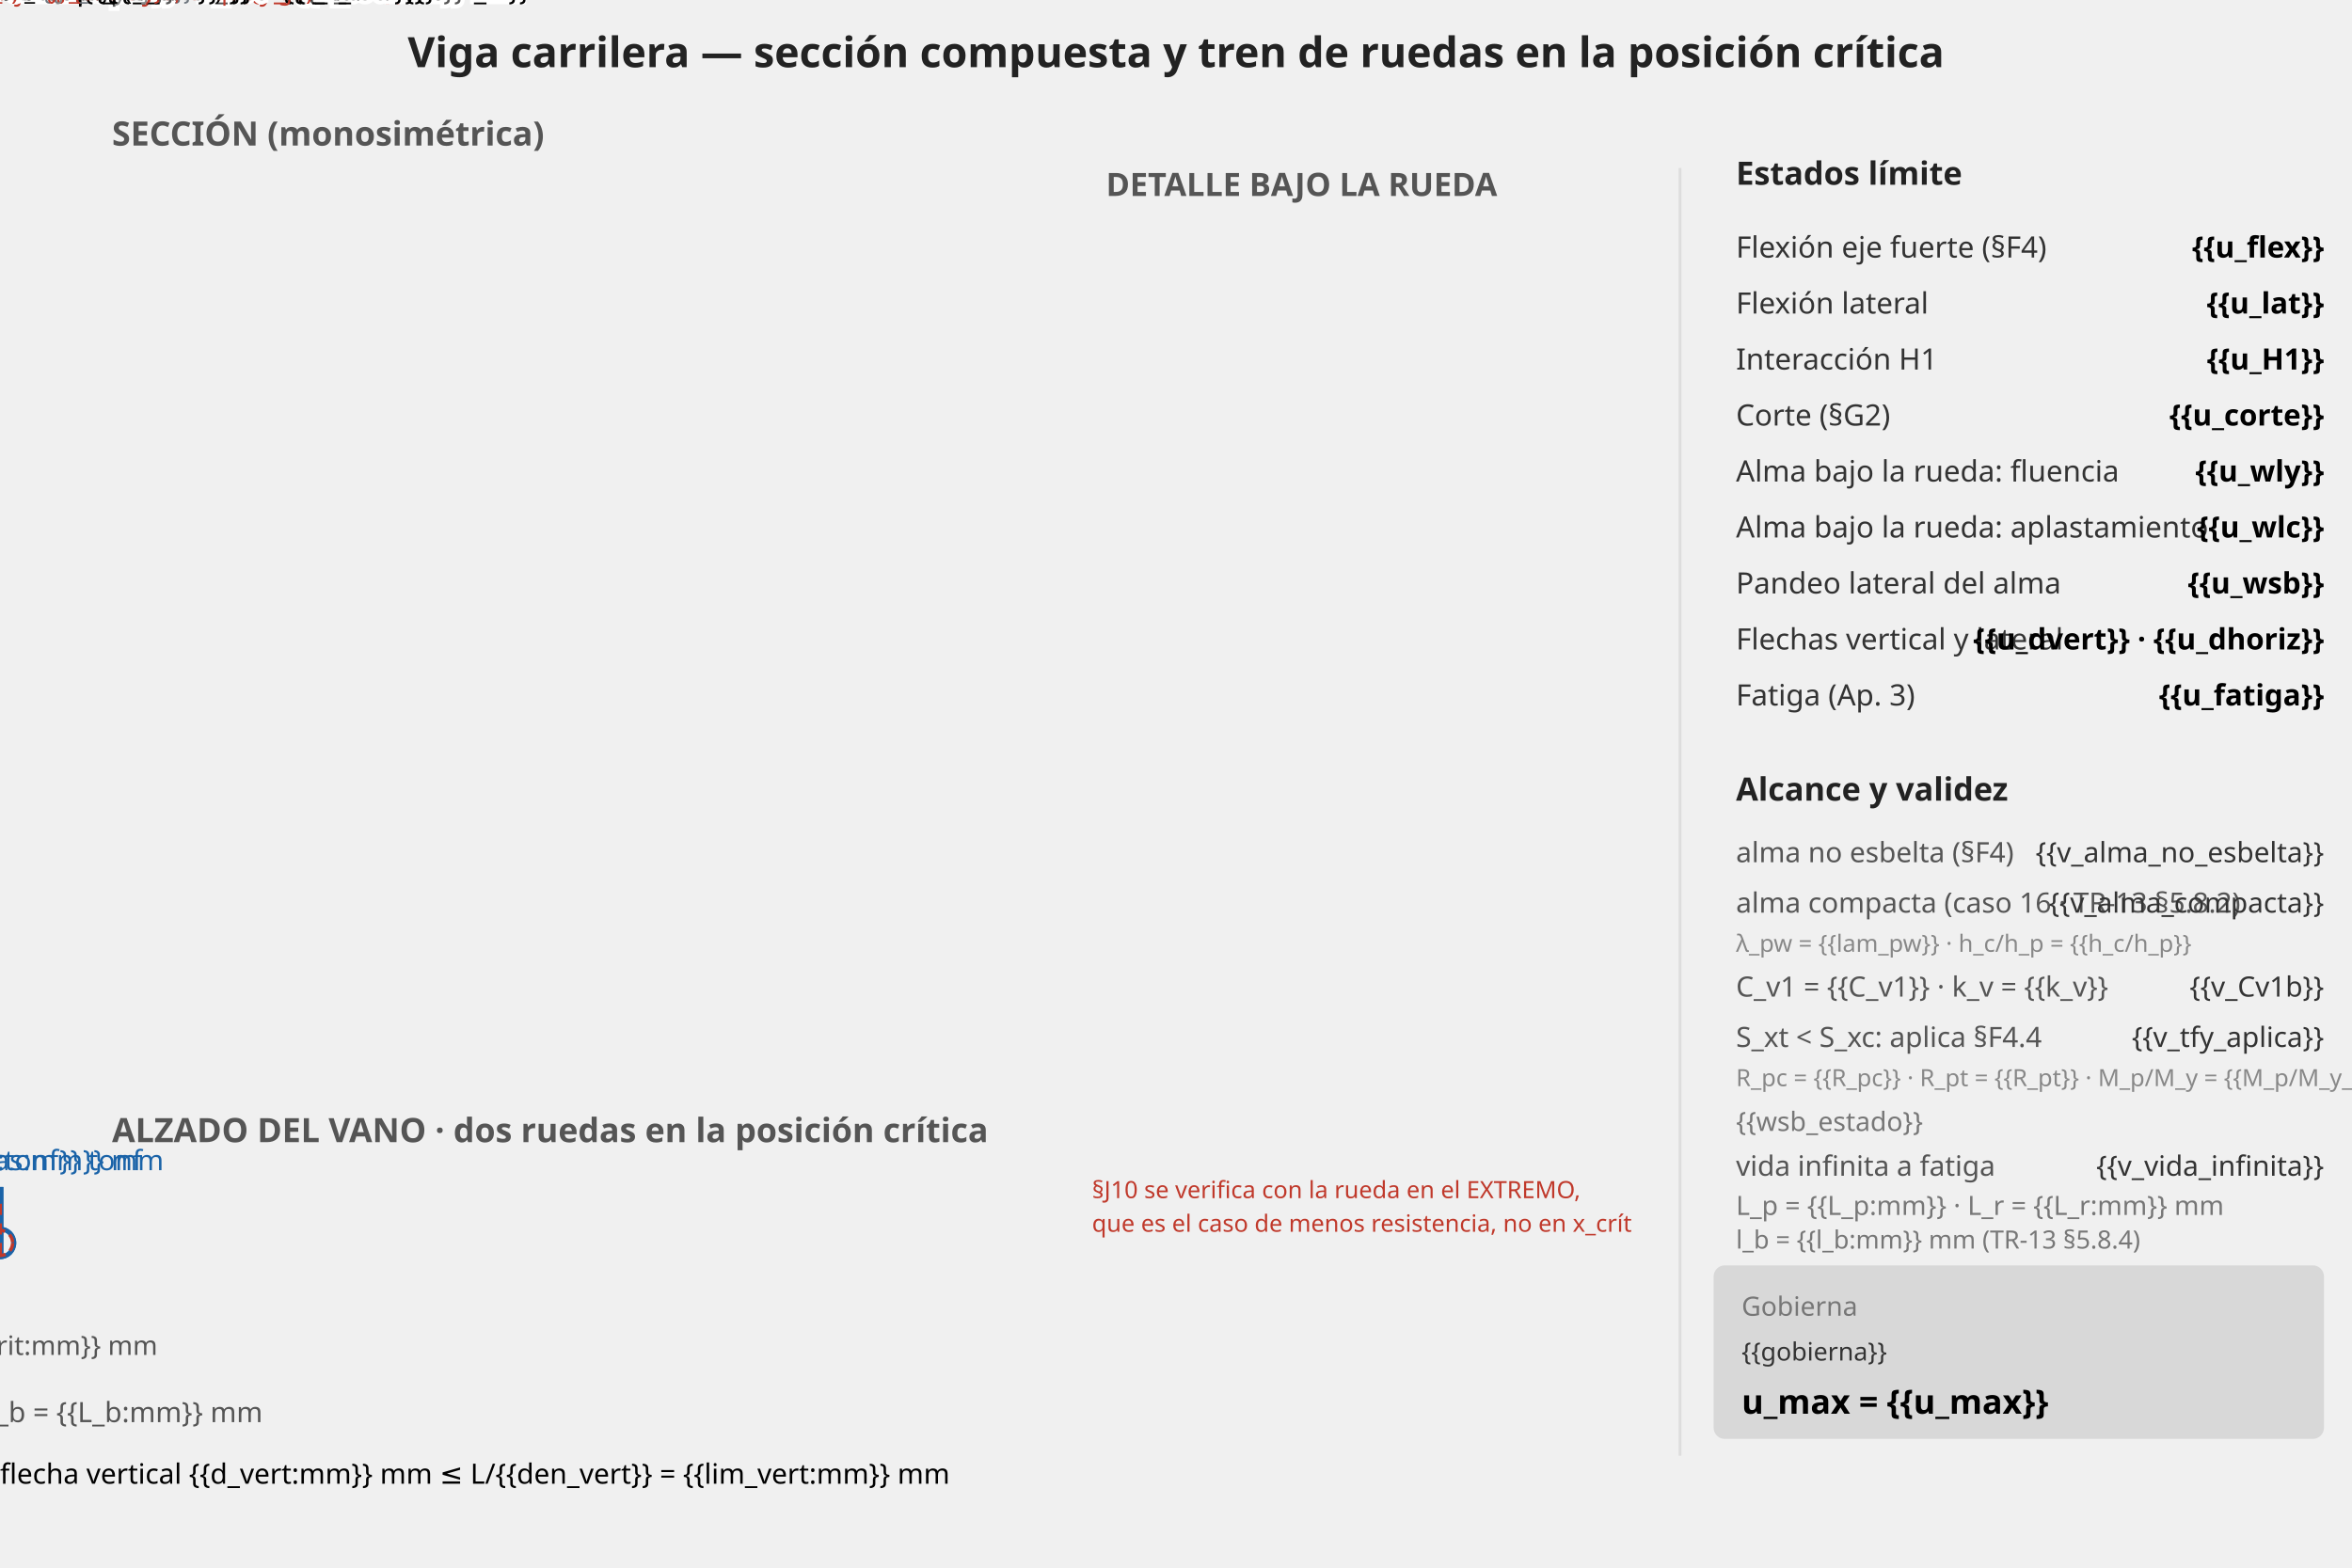
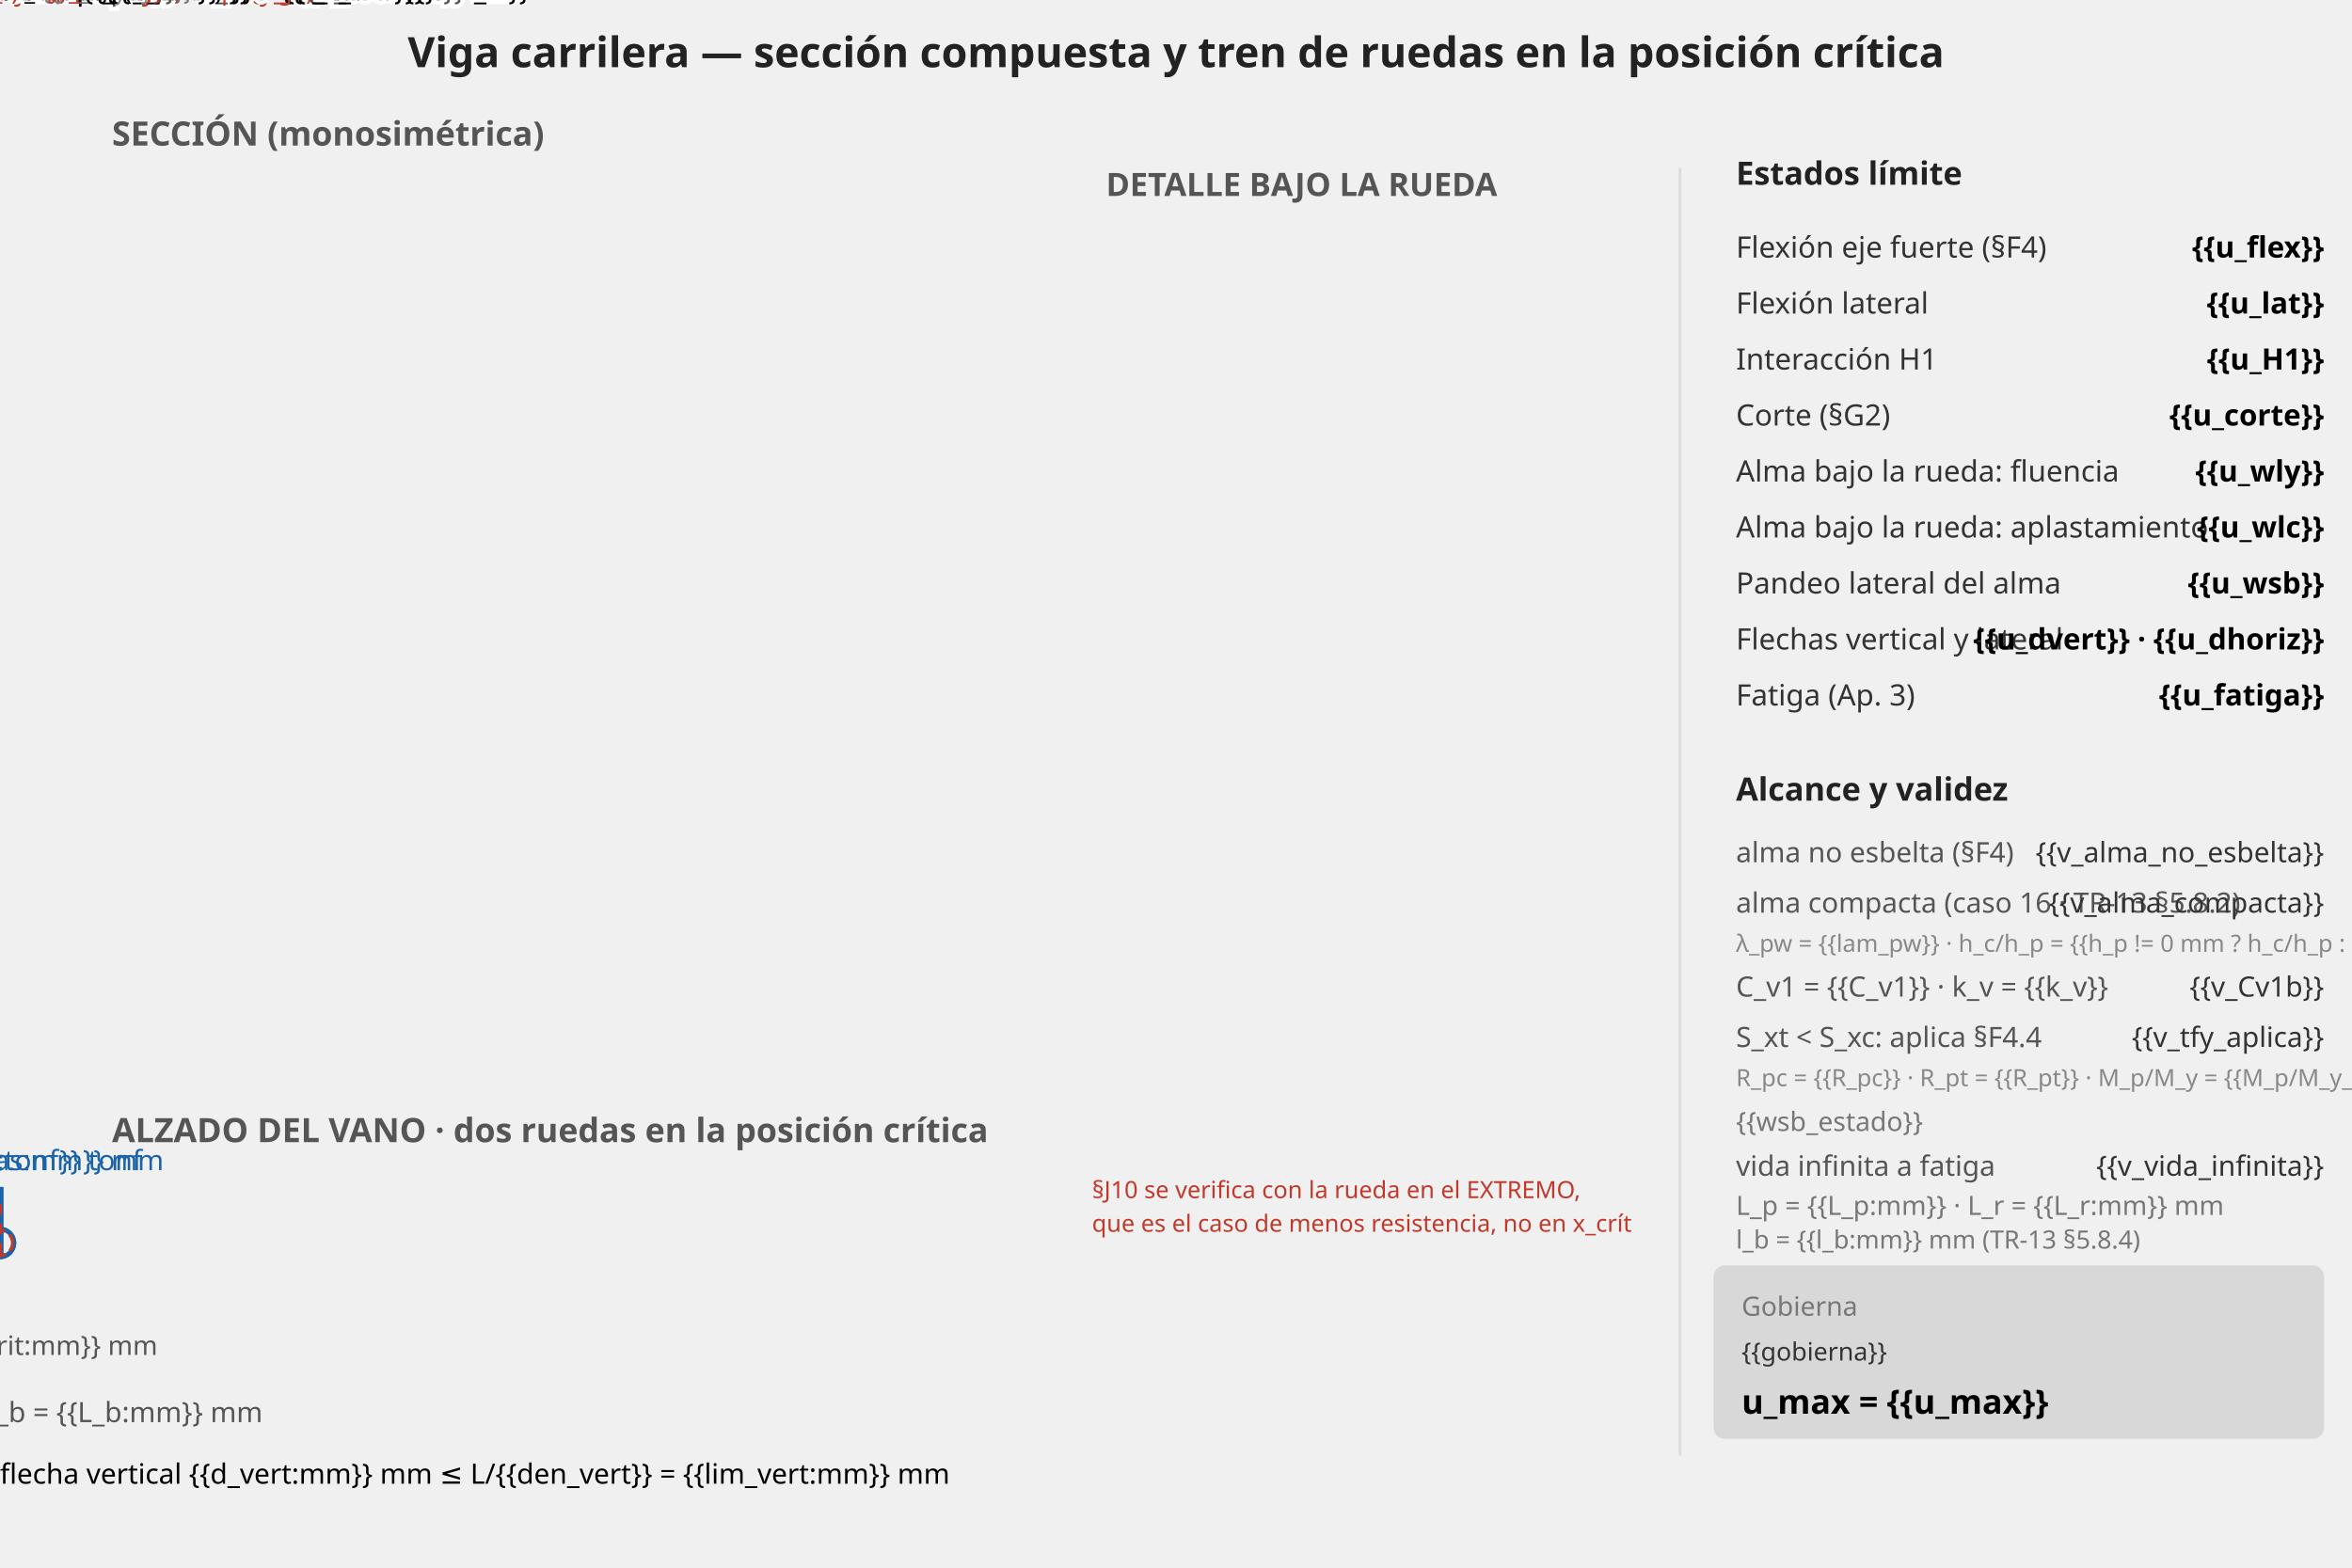
<svg xmlns="http://www.w3.org/2000/svg" viewBox="0 0 840 560" font-family="system-ui, sans-serif">
  <text x="420" y="24" font-size="15" text-anchor="middle" fill="#222" font-weight="bold">Viga carrilera — sección compuesta y tren de ruedas en la posición crítica</text>
  <text x="40" y="52" font-size="12" fill="#555" font-weight="bold">SECCIÓN (monosimétrica)</text>
  <rect x="{{sx(-b_fb/2):svg}}" y="{{sy(t_fb):svg}}" width="{{b_fb/(1 mm)*esc:svg}}" height="{{max(2, t_fb/(1 mm)*esc):svg}}" fill="{{col_flex}}" />
  <rect x="{{sx(-t_w/2):svg}}" y="{{sy(d - t_f):svg}}" width="{{max(1.5, t_w/(1 mm)*esc):svg}}" height="{{h_alma/(1 mm)*esc:svg}}" fill="{{col_alma}}" />
  <rect x="{{sx(-b_f/2):svg}}" y="{{sy(d):svg}}" width="{{b_f/(1 mm)*esc:svg}}" height="{{max(2, t_f/(1 mm)*esc):svg}}" fill="{{col_flex}}" />
  <rect data-repetir="canal_px" x="{{sx(-b_f/2):svg}}" y="{{sy(h_tot):svg}}" width="{{b_f/(1 mm)*esc:svg}}" height="{{max(2, (h_tot - d)/(1 mm)*esc):svg}}" fill="#1a63a8" fill-opacity="0.35" stroke="#1a63a8" stroke-width="0.8" />
  <line x1="{{sx(-b_f/2) - 18:svg}}" x2="{{sx(b_f/2) + 18:svg}}" y1="{{sy(y_NA):svg}}" y2="{{sy(y_NA):svg}}" stroke="#c0392b" stroke-width="1.2" stroke-dasharray="6 3" />
  <text x="{{sx(b_f/2) + 22:svg}}" y="{{sy(y_NA) + 4:svg}}" font-size="10" fill="#c0392b">eje neutro y_NA = {{y_NA:mm}} mm</text>
  <text x="{{sx(0 mm):svg}}" y="{{sy(h_tot) - 10:svg}}" font-size="10" text-anchor="middle" fill="#555" stroke="#fff" stroke-width="3" paint-order="stroke">{{hay_canal == 1 ? "con canal-tapa" : "sin canal-tapa"}} · h_tot = {{h_tot:mm}} mm</text>
  <text x="{{sx(b_f/2) + 22:svg}}" y="{{sy(d) + 4:svg}}" font-size="10" fill="{{col_flex}}">ala sup. {{b_f:mm}} × {{t_f:mm}}</text>
  <text x="{{sx(b_f/2) + 22:svg}}" y="{{sy(t_fb) + 4:svg}}" font-size="10" fill="{{col_flex}}">ala inf. {{b_fb:mm}} × {{t_fb:mm}}</text>
  <text x="{{sx(b_f/2) + 22:svg}}" y="{{sy(d/2) + 4:svg}}" font-size="10" fill="{{col_alma}}">alma {{t_w:mm}} mm · h/t_w = {{lam_w}}</text>
  <text x="{{sx(-b_f/2) - 22:svg}}" y="{{sy(d) + 18:svg}}" font-size="10" text-anchor="end" fill="#555">S_xc = {{S_xc/(1000 mm^3)}} ·10³ mm³</text>
  <text x="{{sx(-b_f/2) - 22:svg}}" y="{{sy(d) + 31:svg}}" font-size="8.5" text-anchor="end" fill="#888">fibra comprimida</text>
  <text x="{{sx(-b_f/2) - 22:svg}}" y="{{sy(t_fb) - 21:svg}}" font-size="10" text-anchor="end" fill="#555">S_xt = {{S_xt/(1000 mm^3)}} ·10³ mm³</text>
  <text x="{{sx(-b_f/2) - 22:svg}}" y="{{sy(t_fb) - 8:svg}}" font-size="8.5" text-anchor="end" fill="#888">fibra traccionada</text>
  <text x="395" y="70" font-size="11.5" fill="#555" font-weight="bold">DETALLE BAJO LA RUEDA</text>
  <rect x="{{rx(-0.4*H_riel):svg}}" y="{{ry(-H_riel - t_f):svg}}" width="{{0.8*H_riel/(1 mm)*esc_riel:svg}}" height="{{H_riel/(1 mm)*esc_riel:svg}}" fill="#c9ced3" stroke="#6d757d" stroke-width="1" />
  <text x="{{rx(0.4*H_riel) + 5:svg}}" y="{{ry(-H_riel/2 - t_f) + 3:svg}}" font-size="8.5" fill="#6d757d">riel {{H_riel:mm}}</text>
  <rect x="{{rx(-(l_b + 5*k_det)/2):svg}}" y="{{ry(-t_f):svg}}" width="{{(l_b + 5*k_det)/(1 mm)*esc_riel:svg}}" height="{{max(2, t_f/(1 mm)*esc_riel):svg}}" fill="{{col_flex}}" />
  <rect x="{{rx(-t_w/2):svg}}" y="{{ry(0 mm):svg}}" width="{{max(1.5, t_w/(1 mm)*esc_riel):svg}}" height="{{2.5*k_det/(1 mm)*esc_riel:svg}}" fill="{{col_alma}}" />
  <line x1="{{rx(-l_b/2):svg}}" x2="{{rx(l_b/2):svg}}" y1="{{ry(-t_f) - 5:svg}}" y2="{{ry(-t_f) - 5:svg}}" stroke="#c0392b" stroke-width="1.4" />
  <text x="{{rx(0 mm):svg}}" y="{{ry(-H_riel - t_f) - 5:svg}}" font-size="8.5" text-anchor="middle" fill="#c0392b">l_b = 2·(riel + t_f) = {{l_b:mm}}</text>
  <path d="M {{rx(-l_b/2):svg}} {{ry(0 mm):svg}} L {{rx(-l_b/2 - 2.5*k_det):svg}} {{ry(2.5*k_det):svg}}" stroke="{{col_alma}}" stroke-width="1" stroke-dasharray="3 2" fill="none" />
  <path d="M {{rx(l_b/2):svg}} {{ry(0 mm):svg}} L {{rx(l_b/2 + 2.5*k_det):svg}} {{ry(2.5*k_det):svg}}" stroke="{{col_alma}}" stroke-width="1" stroke-dasharray="3 2" fill="none" />
  <line x1="{{rx(-l_b/2 - 2.5*k_det):svg}}" x2="{{rx(l_b/2 + 2.5*k_det):svg}}" y1="{{ry(2.5*k_det) + 6:svg}}" y2="{{ry(2.5*k_det) + 6:svg}}" stroke="{{col_alma}}" stroke-width="1" />
  <text x="{{rx(0 mm):svg}}" y="{{ry(2.5*k_det) + 17:svg}}" font-size="8.5" text-anchor="middle" fill="{{col_alma}}">5k + l_b = {{5*k_det + l_b:mm}} (interior)</text>
  <line x1="{{rx(-l_b/2):svg}}" x2="{{rx(l_b/2 + 2.5*k_det):svg}}" y1="{{ry(2.5*k_det) + 24:svg}}" y2="{{ry(2.5*k_det) + 24:svg}}" stroke="#c0392b" stroke-width="1" />
  <text x="{{rx(0 mm):svg}}" y="{{ry(2.5*k_det) + 35:svg}}" font-size="8.5" text-anchor="middle" fill="#c0392b">2,5k + l_b = {{2.5*k_det + l_b:mm}} (extremo, el que rige)</text>
  <text x="{{rx(0 mm):svg}}" y="{{ry(2.5*k_det) + 48:svg}}" font-size="8" text-anchor="middle" fill="#888">k = {{k_det:mm}} mm · §J10.2 y §J10.3</text>
  <text x="40" y="408" font-size="12" fill="#555" font-weight="bold">ALZADO DEL VANO · dos ruedas en la posición crítica</text>
  <rect x="{{vx(0 mm):svg}}" y="450" width="{{L/(1 mm)*esc_v:svg}}" height="14" fill="#e7eaed" stroke="#555" stroke-width="1.2" />
  <path d="M {{vx(0 mm):svg}} 464 l -8 14 l 16 0 Z" fill="#555" />
  <path d="M {{vx(L):svg}} 464 l -8 14 l 16 0 Z" fill="#555" />
  <line x1="{{vx(x_crit):svg}}" x2="{{vx(x_crit):svg}}" y1="424" y2="448" stroke="#1a63a8" stroke-width="2.4" />
  <line x1="{{vx(x_crit + a_ruedas):svg}}" x2="{{vx(x_crit + a_ruedas):svg}}" y1="424" y2="448" stroke="#1a63a8" stroke-width="2.4" />
  <circle cx="{{vx(x_crit):svg}}" cy="444" r="5" fill="none" stroke="#1a63a8" stroke-width="1.6" />
  <circle cx="{{vx(x_crit + a_ruedas):svg}}" cy="444" r="5" fill="none" stroke="#1a63a8" stroke-width="1.6" />
  <text x="{{vx(x_crit):svg}}" y="418" font-size="10" text-anchor="middle" fill="#1a63a8">P_v = {{P_v:tonf}} tonf</text>
  <text x="{{vx(x_crit + a_ruedas):svg}}" y="418" font-size="10" text-anchor="middle" fill="#1a63a8">a = {{a_ruedas:mm}} mm</text>
  <line x1="{{vx(x_extremo):svg}}" x2="{{vx(x_extremo):svg}}" y1="430" y2="448" stroke="#c0392b" stroke-width="1.4" stroke-dasharray="4 3" />
  <circle cx="{{vx(x_extremo):svg}}" cy="444" r="4.5" fill="none" stroke="#c0392b" stroke-width="1.2" stroke-dasharray="3 2" />
  <text x="390" y="428" font-size="8.5" fill="#c0392b">§J10 se verifica con la rueda en el EXTREMO,</text>
  <text x="390" y="440" font-size="8.5" fill="#c0392b">que es el caso de menos resistencia, no en x_crít</text>
  <line x1="{{vx(0 mm):svg}}" x2="{{vx(L):svg}}" y1="494" y2="494" stroke="#888" stroke-width="0.8" />
  <text x="{{vx(L/2):svg}}" y="508" font-size="10" text-anchor="middle" fill="#555">L = {{L:mm}} mm · L_b = {{L_b:mm}} mm</text>
  <text x="{{vx(x_crit):svg}}" y="484" font-size="9.5" text-anchor="middle" fill="#555">x_crít = {{x_crit:mm}} mm</text>
  <text x="{{vx(0 mm):svg}}" y="530" font-size="10" fill="{{col_serv}}">flecha vertical {{d_vert:mm}} mm ≤ L/{{den_vert}} = {{lim_vert:mm}} mm</text>
  <line x1="600" y1="60" x2="600" y2="520" stroke="#ddd" stroke-width="1" />
  <text x="620" y="66" font-size="11.5" fill="#222" font-weight="bold">Estados límite</text>
  <text x="620" y="92" font-size="10.5" fill="#333">Flexión eje fuerte (§F4)</text>
  <text x="830" y="92" font-size="10.5" text-anchor="end" fill="{{cu(u_flex)}}" font-weight="bold">{{u_flex}}</text>
  <text x="620" y="112" font-size="10.5" fill="#333">Flexión lateral</text>
  <text x="830" y="112" font-size="10.5" text-anchor="end" fill="{{cu(u_lat)}}" font-weight="bold">{{u_lat}}</text>
  <text x="620" y="132" font-size="10.5" fill="#333">Interacción H1</text>
  <text x="830" y="132" font-size="10.5" text-anchor="end" fill="{{cu(u_H1)}}" font-weight="bold">{{u_H1}}</text>
  <text x="620" y="152" font-size="10.5" fill="#333">Corte (§G2)</text>
  <text x="830" y="152" font-size="10.5" text-anchor="end" fill="{{cu(u_corte)}}" font-weight="bold">{{u_corte}}</text>
  <text x="620" y="172" font-size="10.5" fill="#333">Alma bajo la rueda: fluencia</text>
  <text x="830" y="172" font-size="10.5" text-anchor="end" fill="{{cu(u_wly)}}" font-weight="bold">{{u_wly}}</text>
  <text x="620" y="192" font-size="10.5" fill="#333">Alma bajo la rueda: aplastamiento</text>
  <text x="830" y="192" font-size="10.5" text-anchor="end" fill="{{cu(u_wlc)}}" font-weight="bold">{{u_wlc}}</text>
  <text x="620" y="212" font-size="10.5" fill="#333">Pandeo lateral del alma</text>
  <text x="830" y="212" font-size="10.5" text-anchor="end" fill="{{cu(u_wsb)}}" font-weight="bold">{{u_wsb}}</text>
  <text x="620" y="232" font-size="10.5" fill="#333">Flechas vertical y lateral</text>
  <text x="830" y="232" font-size="10.5" text-anchor="end" fill="{{cu(max(u_dvert, u_dhoriz))}}" font-weight="bold">{{u_dvert}} · {{u_dhoriz}}</text>
  <text x="620" y="252" font-size="10.5" fill="#333">Fatiga (Ap. 3)</text>
  <text x="830" y="252" font-size="10.5" text-anchor="end" fill="{{cu(u_fatiga)}}" font-weight="bold">{{u_fatiga}}</text>
  <text x="620" y="286" font-size="11.5" fill="#222" font-weight="bold">Alcance y validez</text>
  <text x="620" y="308" font-size="10" fill="#555">alma no esbelta (§F4)</text>
  <text x="830" y="308" font-size="10" text-anchor="end" fill="#333">{{v_alma_no_esbelta}}</text>
  <text x="620" y="326" font-size="10" fill="#555">alma compacta (caso 16 · TR-13 §5.8.2)</text>
  <text x="830" y="326" font-size="10" text-anchor="end" fill="#333">{{v_alma_compacta}}</text>
-   <text x="620" y="340" font-size="8.5" fill="#888">λ_pw = {{lam_pw}} · h_c/h_p = {{h_c/h_p}}</text>
+   <text x="620" y="340" font-size="8.5" fill="#888">λ_pw = {{lam_pw}} · h_c/h_p = {{h_p != 0 mm ? h_c/h_p : "— (PNA en el ala)"}}</text>
  <text x="620" y="356" font-size="10" fill="#555">C_v1 = {{C_v1}} · k_v = {{k_v}}</text>
  <text x="830" y="356" font-size="10" text-anchor="end" fill="#333">{{v_Cv1b}}</text>
  <text x="620" y="374" font-size="10" fill="#555">S_xt &lt; S_xc: aplica §F4.4</text>
  <text x="830" y="374" font-size="10" text-anchor="end" fill="#333">{{v_tfy_aplica}}</text>
  <text x="620" y="388" font-size="8.5" fill="#888">R_pc = {{R_pc}} · R_pt = {{R_pt}} · M_p/M_y = {{M_p/M_y_ext}}</text>
  <text x="620" y="404" font-size="9.5" fill="#777">{{wsb_estado}}</text>
  <text x="620" y="420" font-size="10" fill="#555">vida infinita a fatiga</text>
  <text x="830" y="420" font-size="10" text-anchor="end" fill="#333">{{v_vida_infinita}}</text>
  <text x="620" y="434" font-size="9.5" fill="#777">L_p = {{L_p:mm}} · L_r = {{L_r:mm}} mm</text>
  <text x="620" y="446" font-size="9" fill="#777">l_b = {{l_b:mm}} mm (TR-13 §5.8.4)</text>
  <rect x="612" y="452" width="218" height="62" rx="4" fill="{{col_global}}" fill-opacity="0.10" stroke="{{col_global}}" stroke-width="1" />
  <text x="622" y="470" font-size="9.5" fill="#777">Gobierna</text>
  <text x="622" y="486" font-size="9" fill="#333">{{gobierna}}</text>
  <text x="622" y="505" font-size="12" fill="{{col_global}}" font-weight="bold">u_max = {{u_max}}</text>
</svg>
